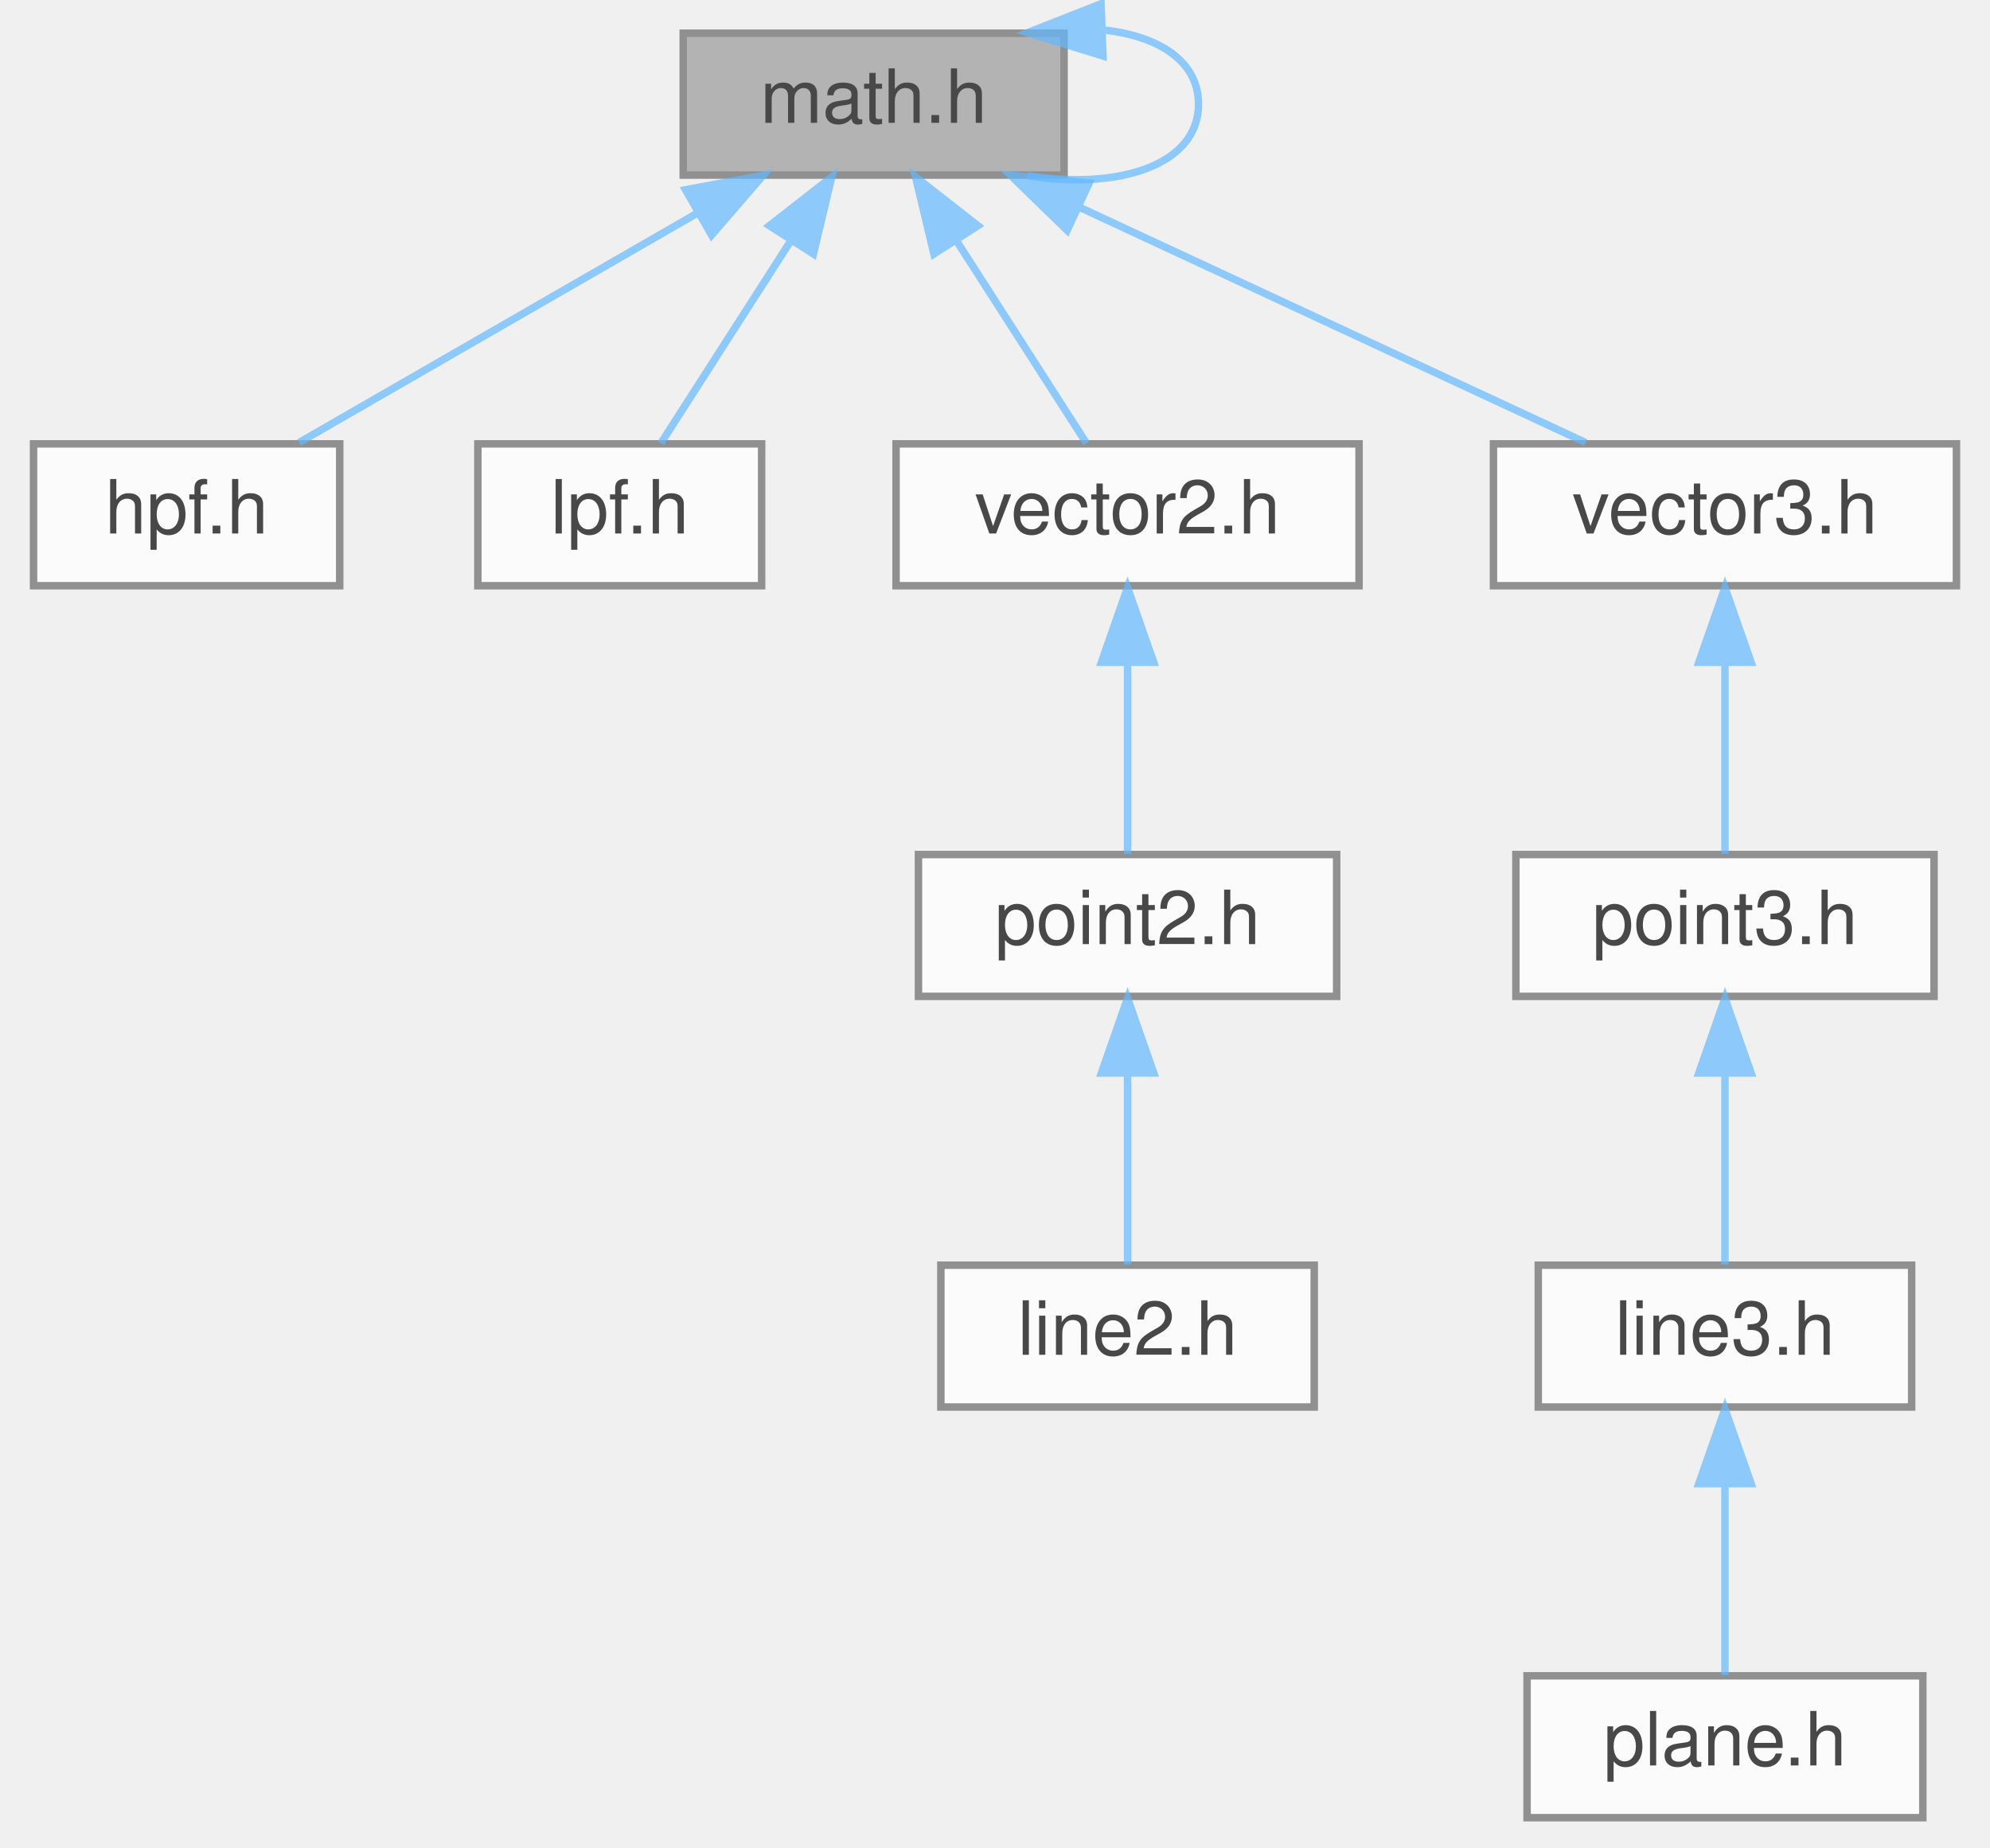
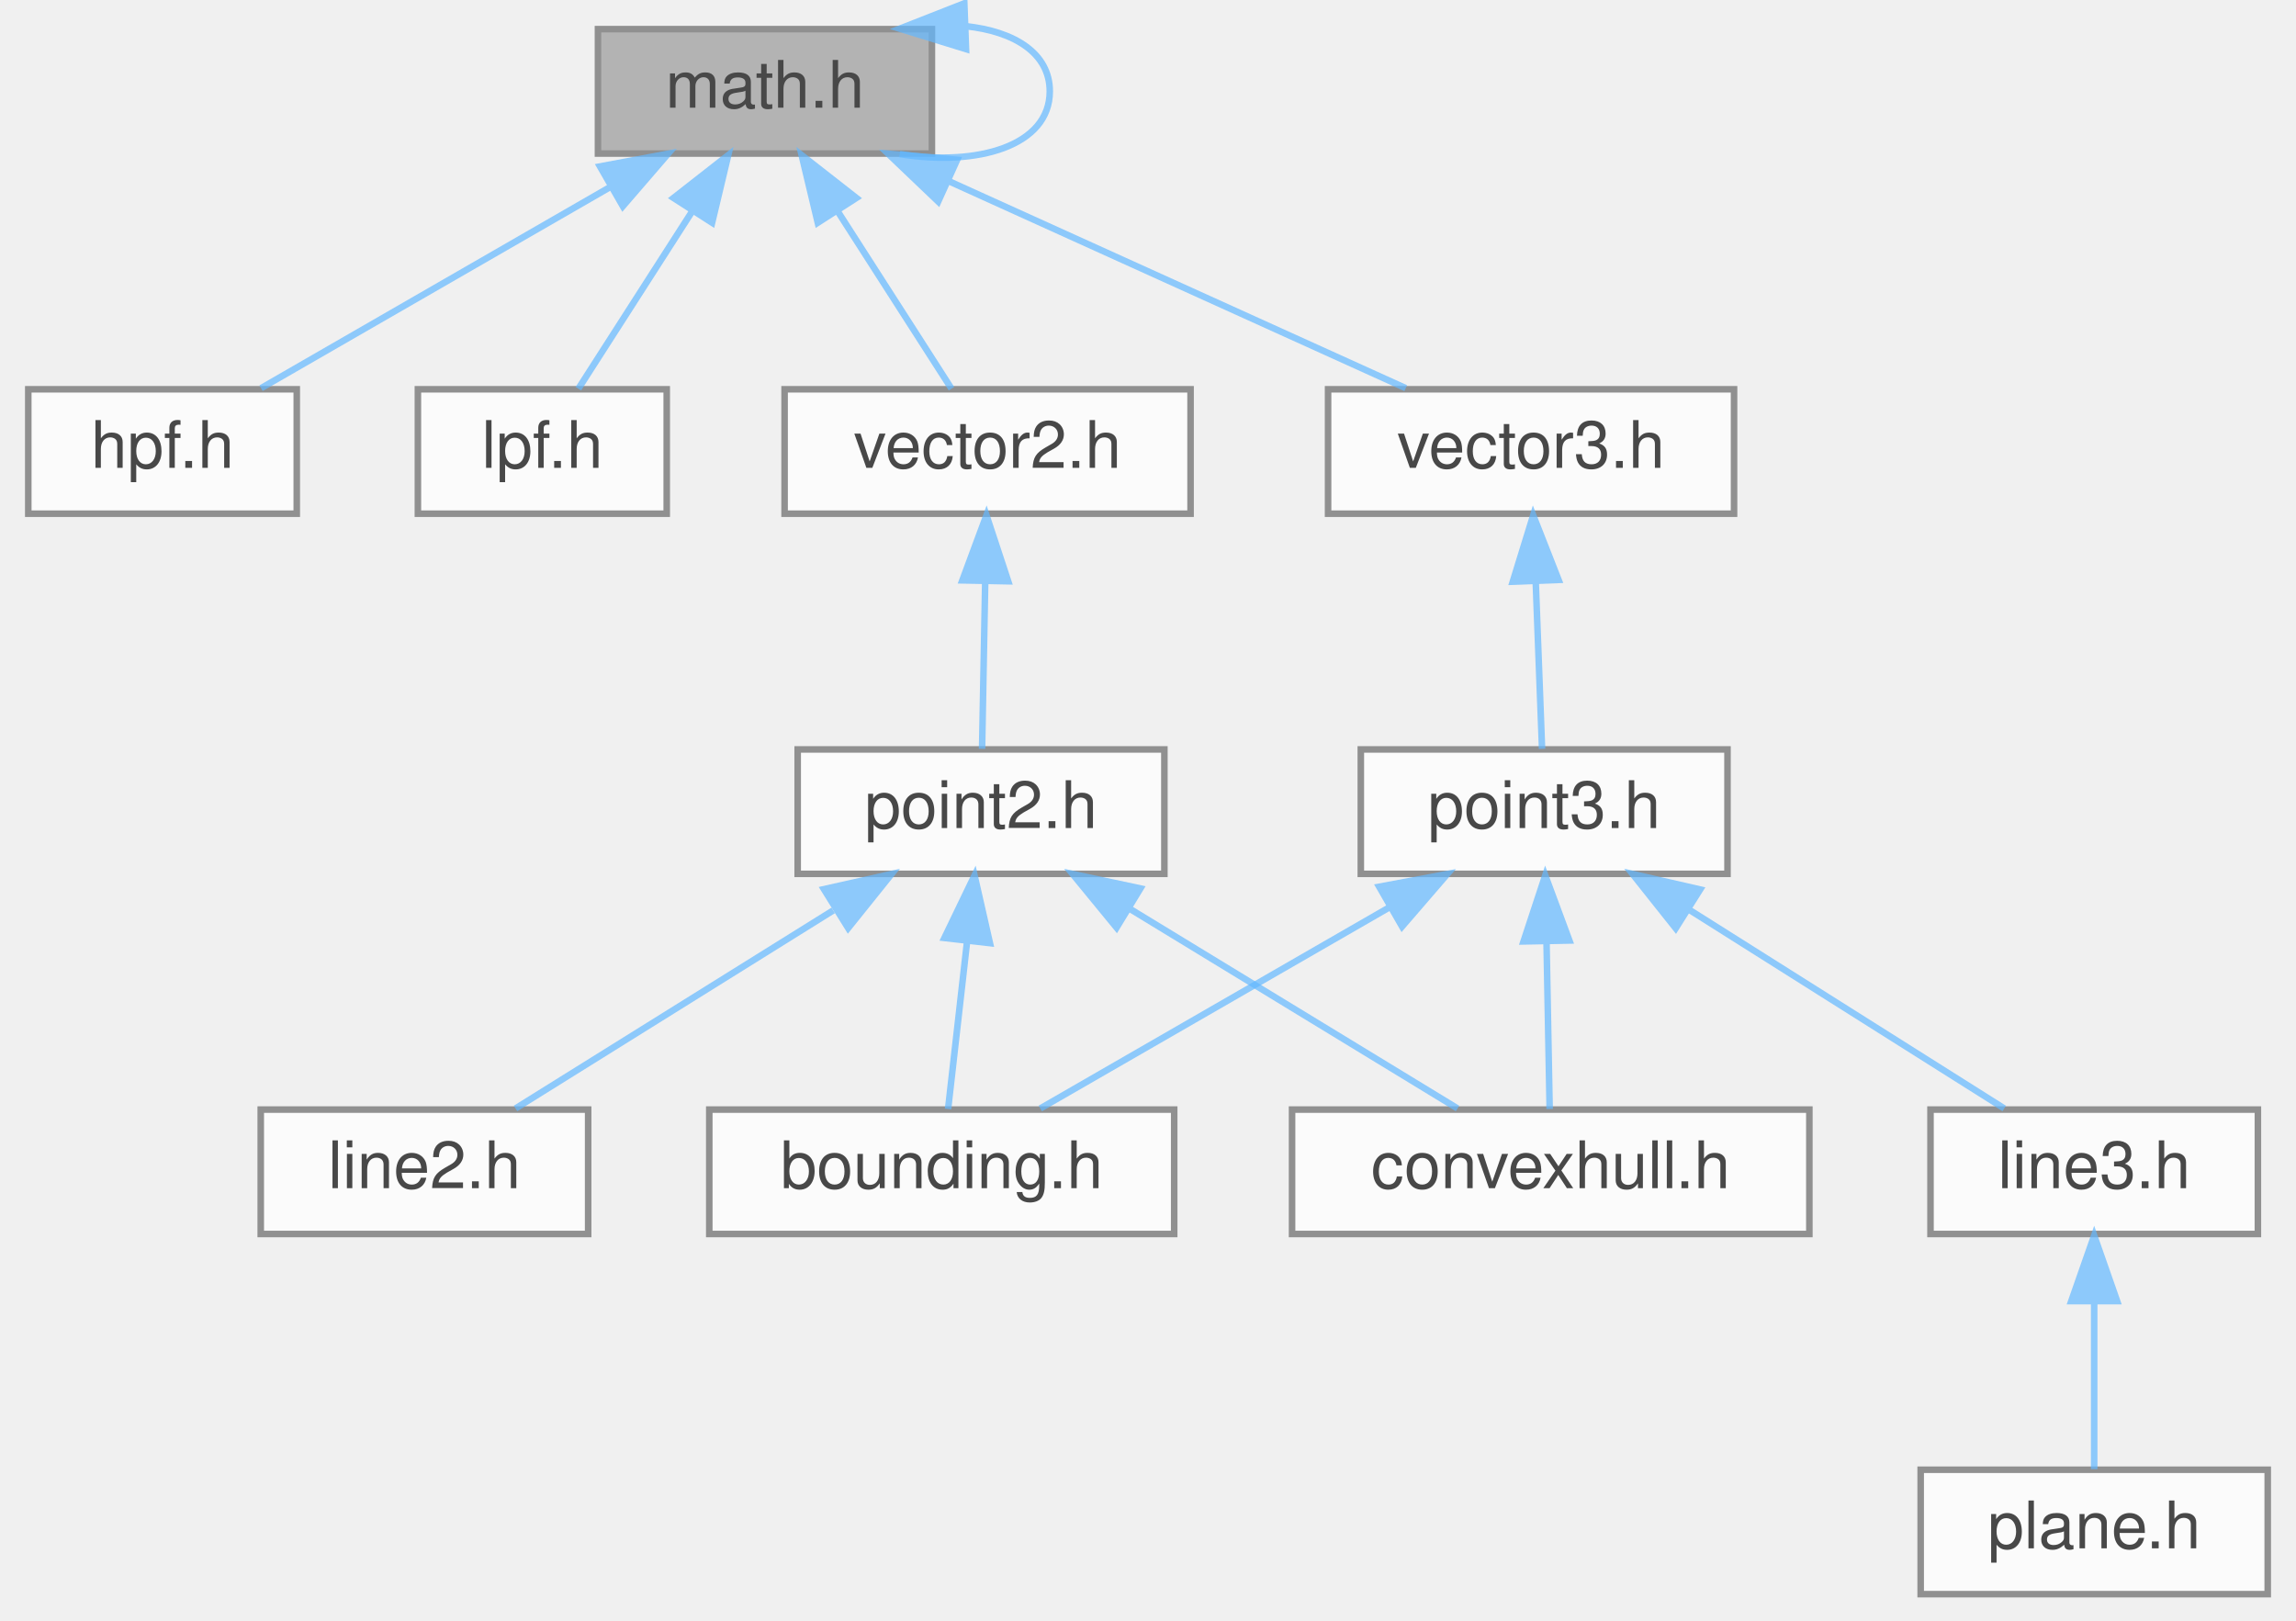
- <svg xmlns="http://www.w3.org/2000/svg" xmlns:xlink="http://www.w3.org/1999/xlink" width="266pt" height="247pt" viewBox="0.00 0.00 265.50 247.45">
+ <svg xmlns="http://www.w3.org/2000/svg" xmlns:xlink="http://www.w3.org/1999/xlink" width="350pt" height="247pt" viewBox="0.00 0.00 350.00 247.45">
  <svg id="main" version="1.1" xml:space="preserve">
    <style type="text/css">
.node, .edge {opacity: 0.7;}
.node.selected, .edge.selected {opacity: 1;}
.edge:hover path { stroke: red; }
.edge:hover polygon { stroke: red; fill: red; }
</style>
    <svg id="graph" class="graph">
      <g id="graph0" class="graph" transform="scale(1 1) rotate(0) translate(4 243.45)">
        <g id="Node000001" class="node">
          <g id="a_Node000001">
            <a xlink:title="mathematical algorithm library">
              <polygon fill="#999999" stroke="#666666" points="138,-239 87,-239 87,-220 138,-220 138,-239" />
              <text text-anchor="middle" x="112.5" y="-227" font-family="Helvetica,sans-Serif" font-size="10.00">math.h</text>
            </a>
          </g>
        </g>
        <g id="edge3_Node000001_Node000001" class="edge">
          <g id="a_edge3_Node000001_Node000001">
            <a xlink:title=" ">
              <path fill="none" stroke="#63b8ff" d="M143.17,-239.45C150.54,-238.67 156,-235.36 156,-229.5 156,-221.17 144.95,-217.98 133.09,-219.93" />
              <polygon fill="#63b8ff" stroke="#63b8ff" points="143.21,-235.95 133.09,-239.07 142.95,-242.94 143.21,-235.95" />
            </a>
          </g>
        </g>
        <g id="Node000002" class="node">
          <g id="a_Node000002">
            <a xlink:href="../../d1/df9/hpf_8h.html" target="_top" xlink:title="High Pass Filter.">
              <polygon fill="white" stroke="#666666" points="41,-184 0,-184 0,-165 41,-165 41,-184" />
              <text text-anchor="middle" x="20.5" y="-172" font-family="Helvetica,sans-Serif" font-size="10.00">hpf.h</text>
            </a>
          </g>
        </g>
        <g id="edge1_Node000001_Node000002" class="edge">
          <g id="a_edge1_Node000001_Node000002">
            <a xlink:title=" ">
              <path fill="none" stroke="#63b8ff" d="M89.01,-214.97C72.19,-205.28 50.05,-192.52 35.55,-184.17" />
              <polygon fill="#63b8ff" stroke="#63b8ff" points="87.31,-218.03 97.72,-219.98 90.8,-211.96 87.31,-218.03" />
            </a>
          </g>
        </g>
        <g id="Node000003" class="node">
          <g id="a_Node000003">
            <a xlink:href="../../db/d80/lpf_8h.html" target="_top" xlink:title="Low Pass Filter.">
              <polygon fill="white" stroke="#666666" points="97.5,-184 59.5,-184 59.5,-165 97.5,-165 97.5,-184" />
              <text text-anchor="middle" x="78.5" y="-172" font-family="Helvetica,sans-Serif" font-size="10.00">lpf.h</text>
            </a>
          </g>
        </g>
        <g id="edge2_Node000001_Node000003" class="edge">
          <g id="a_edge2_Node000001_Node000003">
            <a xlink:title=" ">
              <path fill="none" stroke="#63b8ff" d="M101.34,-211.1C95.53,-202.04 88.68,-191.37 84.01,-184.09" />
              <polygon fill="#63b8ff" stroke="#63b8ff" points="98.54,-213.22 106.89,-219.75 104.43,-209.44 98.54,-213.22" />
            </a>
          </g>
        </g>
        <g id="Node000004" class="node">
          <g id="a_Node000004">
            <a xlink:href="../../d1/d03/vector2_8h.html" target="_top" xlink:title="two-dimensional vector">
              <polygon fill="white" stroke="#666666" points="177.5,-184 115.5,-184 115.5,-165 177.5,-165 177.5,-184" />
              <text text-anchor="middle" x="146.5" y="-172" font-family="Helvetica,sans-Serif" font-size="10.00">vector2.h</text>
            </a>
          </g>
        </g>
        <g id="edge4_Node000001_Node000004" class="edge">
          <g id="a_edge4_Node000001_Node000004">
            <a xlink:title=" ">
              <path fill="none" stroke="#63b8ff" d="M123.66,-211.1C129.47,-202.04 136.32,-191.37 140.99,-184.09" />
              <polygon fill="#63b8ff" stroke="#63b8ff" points="120.57,-209.44 118.11,-219.75 126.46,-213.22 120.57,-209.44" />
            </a>
          </g>
        </g>
-         <g id="Node000007" class="node">
-           <g id="a_Node000007">
+         <g id="Node000009" class="node">
+           <g id="a_Node000009">
            <a xlink:href="../../d0/d7e/vector3_8h.html" target="_top" xlink:title="three-dimensional vector">
-               <polygon fill="white" stroke="#666666" points="257.5,-184 195.5,-184 195.5,-165 257.5,-165 257.5,-184" />
-               <text text-anchor="middle" x="226.5" y="-172" font-family="Helvetica,sans-Serif" font-size="10.00">vector3.h</text>
-             </a>
-           </g>
-         </g>
-         <g id="edge7_Node000001_Node000007" class="edge">
-           <g id="a_edge7_Node000001_Node000007">
-             <a xlink:title=" ">
-               <path fill="none" stroke="#63b8ff" d="M139.89,-215.77C160.92,-205.99 189.39,-192.75 207.85,-184.17" />
-               <polygon fill="#63b8ff" stroke="#63b8ff" points="138.41,-212.6 130.82,-219.98 141.36,-218.94 138.41,-212.6" />
+               <polygon fill="white" stroke="#666666" points="260.5,-184 198.5,-184 198.5,-165 260.5,-165 260.5,-184" />
+               <text text-anchor="middle" x="229.5" y="-172" font-family="Helvetica,sans-Serif" font-size="10.00">vector3.h</text>
+             </a>
+           </g>
+         </g>
+         <g id="edge9_Node000001_Node000009" class="edge">
+           <g id="a_edge9_Node000001_Node000009">
+             <a xlink:title=" ">
+               <path fill="none" stroke="#63b8ff" d="M140.61,-215.77C162.19,-205.99 191.41,-192.75 210.36,-184.17" />
+               <polygon fill="#63b8ff" stroke="#63b8ff" points="138.96,-212.67 131.3,-219.98 141.85,-219.05 138.96,-212.67" />
            </a>
          </g>
        </g>
        <g id="Node000005" class="node">
          <g id="a_Node000005">
            <a xlink:href="../../df/d7b/point2_8h.html" target="_top" xlink:title="two-dimensional point">
-               <polygon fill="white" stroke="#666666" points="174.5,-129 118.5,-129 118.5,-110 174.5,-110 174.5,-129" />
-               <text text-anchor="middle" x="146.5" y="-117" font-family="Helvetica,sans-Serif" font-size="10.00">point2.h</text>
+               <polygon fill="white" stroke="#666666" points="173.5,-129 117.5,-129 117.5,-110 173.5,-110 173.5,-129" />
+               <text text-anchor="middle" x="145.5" y="-117" font-family="Helvetica,sans-Serif" font-size="10.00">point2.h</text>
            </a>
          </g>
        </g>
        <g id="edge5_Node000004_Node000005" class="edge">
          <g id="a_edge5_Node000004_Node000005">
            <a xlink:title=" ">
-               <path fill="none" stroke="#63b8ff" d="M146.5,-154.66C146.5,-145.93 146.5,-135.99 146.5,-129.09" />
-               <polygon fill="#63b8ff" stroke="#63b8ff" points="143,-154.75 146.5,-164.75 150,-154.75 143,-154.75" />
+               <path fill="none" stroke="#63b8ff" d="M146.14,-154.66C145.98,-145.93 145.79,-135.99 145.66,-129.09" />
+               <polygon fill="#63b8ff" stroke="#63b8ff" points="142.65,-154.82 146.33,-164.75 149.65,-154.68 142.65,-154.82" />
            </a>
          </g>
        </g>
        <g id="Node000006" class="node">
          <g id="a_Node000006">
-             <a xlink:href="../../de/d8d/line2_8h.html" target="_top" xlink:title="two-dimensional line">
-               <polygon fill="white" stroke="#666666" points="171.5,-74 121.5,-74 121.5,-55 171.5,-55 171.5,-74" />
-               <text text-anchor="middle" x="146.5" y="-62" font-family="Helvetica,sans-Serif" font-size="10.00">line2.h</text>
+             <a xlink:href="../../d3/d44/bounding_8h.html" target="_top" xlink:title="bounding volume">
+               <polygon fill="white" stroke="#666666" points="175,-74 104,-74 104,-55 175,-55 175,-74" />
+               <text text-anchor="middle" x="139.5" y="-62" font-family="Helvetica,sans-Serif" font-size="10.00">bounding.h</text>
            </a>
          </g>
        </g>
        <g id="edge6_Node000005_Node000006" class="edge">
          <g id="a_edge6_Node000005_Node000006">
            <a xlink:title=" ">
-               <path fill="none" stroke="#63b8ff" d="M146.5,-99.66C146.5,-90.93 146.5,-80.99 146.5,-74.09" />
-               <polygon fill="#63b8ff" stroke="#63b8ff" points="143,-99.75 146.5,-109.75 150,-99.75 143,-99.75" />
+               <path fill="none" stroke="#63b8ff" d="M143.37,-99.66C142.38,-90.93 141.25,-80.99 140.47,-74.09" />
+               <polygon fill="#63b8ff" stroke="#63b8ff" points="139.91,-100.21 144.51,-109.75 146.86,-99.42 139.91,-100.21" />
+             </a>
+           </g>
+         </g>
+         <g id="Node000007" class="node">
+           <g id="a_Node000007">
+             <a xlink:href="../../d3/d57/convexhull_8h.html" target="_top" xlink:title="convex hull algorithms">
+               <polygon fill="white" stroke="#666666" points="272,-74 193,-74 193,-55 272,-55 272,-74" />
+               <text text-anchor="middle" x="232.5" y="-62" font-family="Helvetica,sans-Serif" font-size="10.00">convexhull.h</text>
+             </a>
+           </g>
+         </g>
+         <g id="edge7_Node000005_Node000007" class="edge">
+           <g id="a_edge7_Node000005_Node000007">
+             <a xlink:title=" ">
+               <path fill="none" stroke="#63b8ff" d="M168.16,-104.7C184.01,-95.04 204.69,-82.44 218.27,-74.17" />
+               <polygon fill="#63b8ff" stroke="#63b8ff" points="166.2,-101.79 159.48,-109.98 169.84,-107.77 166.2,-101.79" />
            </a>
          </g>
        </g>
        <g id="Node000008" class="node">
          <g id="a_Node000008">
-             <a xlink:href="../../d1/d0b/point3_8h.html" target="_top" xlink:title="three-dimensional point">
-               <polygon fill="white" stroke="#666666" points="254.5,-129 198.5,-129 198.5,-110 254.5,-110 254.5,-129" />
-               <text text-anchor="middle" x="226.5" y="-117" font-family="Helvetica,sans-Serif" font-size="10.00">point3.h</text>
-             </a>
-           </g>
-         </g>
-         <g id="edge8_Node000007_Node000008" class="edge">
-           <g id="a_edge8_Node000007_Node000008">
-             <a xlink:title=" ">
-               <path fill="none" stroke="#63b8ff" d="M226.5,-154.66C226.5,-145.93 226.5,-135.99 226.5,-129.09" />
-               <polygon fill="#63b8ff" stroke="#63b8ff" points="223,-154.75 226.5,-164.75 230,-154.75 223,-154.75" />
-             </a>
-           </g>
-         </g>
-         <g id="Node000009" class="node">
-           <g id="a_Node000009">
-             <a xlink:href="../../d2/de1/line3_8h.html" target="_top" xlink:title="three-dimensional line">
-               <polygon fill="white" stroke="#666666" points="251.5,-74 201.5,-74 201.5,-55 251.5,-55 251.5,-74" />
-               <text text-anchor="middle" x="226.5" y="-62" font-family="Helvetica,sans-Serif" font-size="10.00">line3.h</text>
-             </a>
-           </g>
-         </g>
-         <g id="edge9_Node000008_Node000009" class="edge">
-           <g id="a_edge9_Node000008_Node000009">
-             <a xlink:title=" ">
-               <path fill="none" stroke="#63b8ff" d="M226.5,-99.66C226.5,-90.93 226.5,-80.99 226.5,-74.09" />
-               <polygon fill="#63b8ff" stroke="#63b8ff" points="223,-99.75 226.5,-109.75 230,-99.75 223,-99.75" />
+             <a xlink:href="../../de/d8d/line2_8h.html" target="_top" xlink:title="two-dimensional line">
+               <polygon fill="white" stroke="#666666" points="85.5,-74 35.5,-74 35.5,-55 85.5,-55 85.5,-74" />
+               <text text-anchor="middle" x="60.5" y="-62" font-family="Helvetica,sans-Serif" font-size="10.00">line2.h</text>
+             </a>
+           </g>
+         </g>
+         <g id="edge8_Node000005_Node000008" class="edge">
+           <g id="a_edge8_Node000005_Node000008">
+             <a xlink:title=" ">
+               <path fill="none" stroke="#63b8ff" d="M122.93,-104.42C107.5,-94.81 87.55,-82.37 74.41,-74.17" />
+               <polygon fill="#63b8ff" stroke="#63b8ff" points="121.51,-107.66 131.84,-109.98 125.21,-101.72 121.51,-107.66" />
            </a>
          </g>
        </g>
        <g id="Node000010" class="node">
          <g id="a_Node000010">
-             <a xlink:href="../../db/d8b/plane_8h.html" target="_top" xlink:title="three-dimensional plane">
-               <polygon fill="white" stroke="#666666" points="253,-19 200,-19 200,0 253,0 253,-19" />
-               <text text-anchor="middle" x="226.5" y="-7" font-family="Helvetica,sans-Serif" font-size="10.00">plane.h</text>
+             <a xlink:href="../../d1/d0b/point3_8h.html" target="_top" xlink:title="three-dimensional point">
+               <polygon fill="white" stroke="#666666" points="259.5,-129 203.5,-129 203.5,-110 259.5,-110 259.5,-129" />
+               <text text-anchor="middle" x="231.5" y="-117" font-family="Helvetica,sans-Serif" font-size="10.00">point3.h</text>
            </a>
          </g>
        </g>
        <g id="edge10_Node000009_Node000010" class="edge">
          <g id="a_edge10_Node000009_Node000010">
            <a xlink:title=" ">
-               <path fill="none" stroke="#63b8ff" d="M226.5,-44.66C226.5,-35.93 226.5,-25.99 226.5,-19.09" />
-               <polygon fill="#63b8ff" stroke="#63b8ff" points="223,-44.75 226.5,-54.75 230,-44.75 223,-44.75" />
+               <path fill="none" stroke="#63b8ff" d="M230.21,-154.66C230.54,-145.93 230.92,-135.99 231.18,-129.09" />
+               <polygon fill="#63b8ff" stroke="#63b8ff" points="226.71,-154.62 229.83,-164.75 233.7,-154.89 226.71,-154.62" />
+             </a>
+           </g>
+         </g>
+         <g id="edge11_Node000010_Node000006" class="edge">
+           <g id="a_edge11_Node000010_Node000006">
+             <a xlink:title=" ">
+               <path fill="none" stroke="#63b8ff" d="M208.01,-104.97C191.19,-95.28 169.05,-82.52 154.55,-74.17" />
+               <polygon fill="#63b8ff" stroke="#63b8ff" points="206.31,-108.03 216.72,-109.98 209.8,-101.96 206.31,-108.03" />
+             </a>
+           </g>
+         </g>
+         <g id="edge12_Node000010_Node000007" class="edge">
+           <g id="a_edge12_Node000010_Node000007">
+             <a xlink:title=" ">
+               <path fill="none" stroke="#63b8ff" d="M231.86,-99.66C232.02,-90.93 232.21,-80.99 232.34,-74.09" />
+               <polygon fill="#63b8ff" stroke="#63b8ff" points="228.35,-99.68 231.67,-109.75 235.35,-99.82 228.35,-99.68" />
+             </a>
+           </g>
+         </g>
+         <g id="Node000011" class="node">
+           <g id="a_Node000011">
+             <a xlink:href="../../d2/de1/line3_8h.html" target="_top" xlink:title="three-dimensional line">
+               <polygon fill="white" stroke="#666666" points="340.5,-74 290.5,-74 290.5,-55 340.5,-55 340.5,-74" />
+               <text text-anchor="middle" x="315.5" y="-62" font-family="Helvetica,sans-Serif" font-size="10.00">line3.h</text>
+             </a>
+           </g>
+         </g>
+         <g id="edge13_Node000010_Node000011" class="edge">
+           <g id="a_edge13_Node000010_Node000011">
+             <a xlink:title=" ">
+               <path fill="none" stroke="#63b8ff" d="M253.81,-104.42C269.05,-94.81 288.77,-82.37 301.76,-74.17" />
+               <polygon fill="#63b8ff" stroke="#63b8ff" points="251.59,-101.69 245,-109.98 255.32,-107.61 251.59,-101.69" />
+             </a>
+           </g>
+         </g>
+         <g id="Node000012" class="node">
+           <g id="a_Node000012">
+             <a xlink:href="../../db/d8b/plane_8h.html" target="_top" xlink:title="three-dimensional plane">
+               <polygon fill="white" stroke="#666666" points="342,-19 289,-19 289,0 342,0 342,-19" />
+               <text text-anchor="middle" x="315.5" y="-7" font-family="Helvetica,sans-Serif" font-size="10.00">plane.h</text>
+             </a>
+           </g>
+         </g>
+         <g id="edge14_Node000011_Node000012" class="edge">
+           <g id="a_edge14_Node000011_Node000012">
+             <a xlink:title=" ">
+               <path fill="none" stroke="#63b8ff" d="M315.5,-44.66C315.5,-35.93 315.5,-25.99 315.5,-19.09" />
+               <polygon fill="#63b8ff" stroke="#63b8ff" points="312,-44.75 315.5,-54.75 319,-44.75 312,-44.75" />
            </a>
          </g>
        </g>
      </g>
    </svg>
  </svg>
  <style type="text/css">

[data-mouse-over-selected='false'] { opacity: 0.7; }
[data-mouse-over-selected='true']  { opacity: 1.0; }

</style>
</svg>
